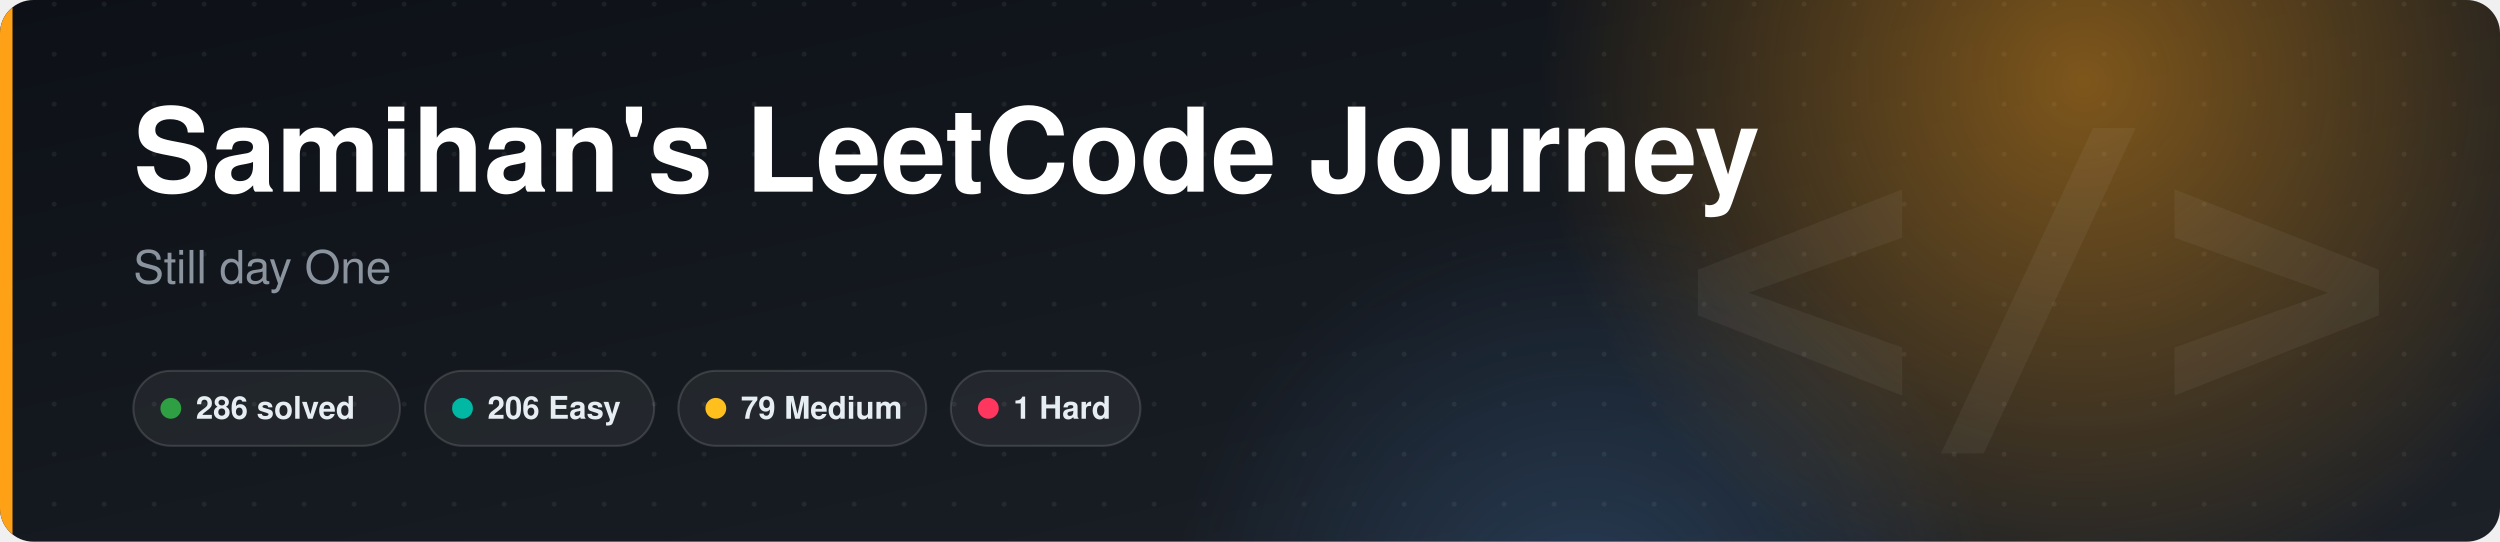
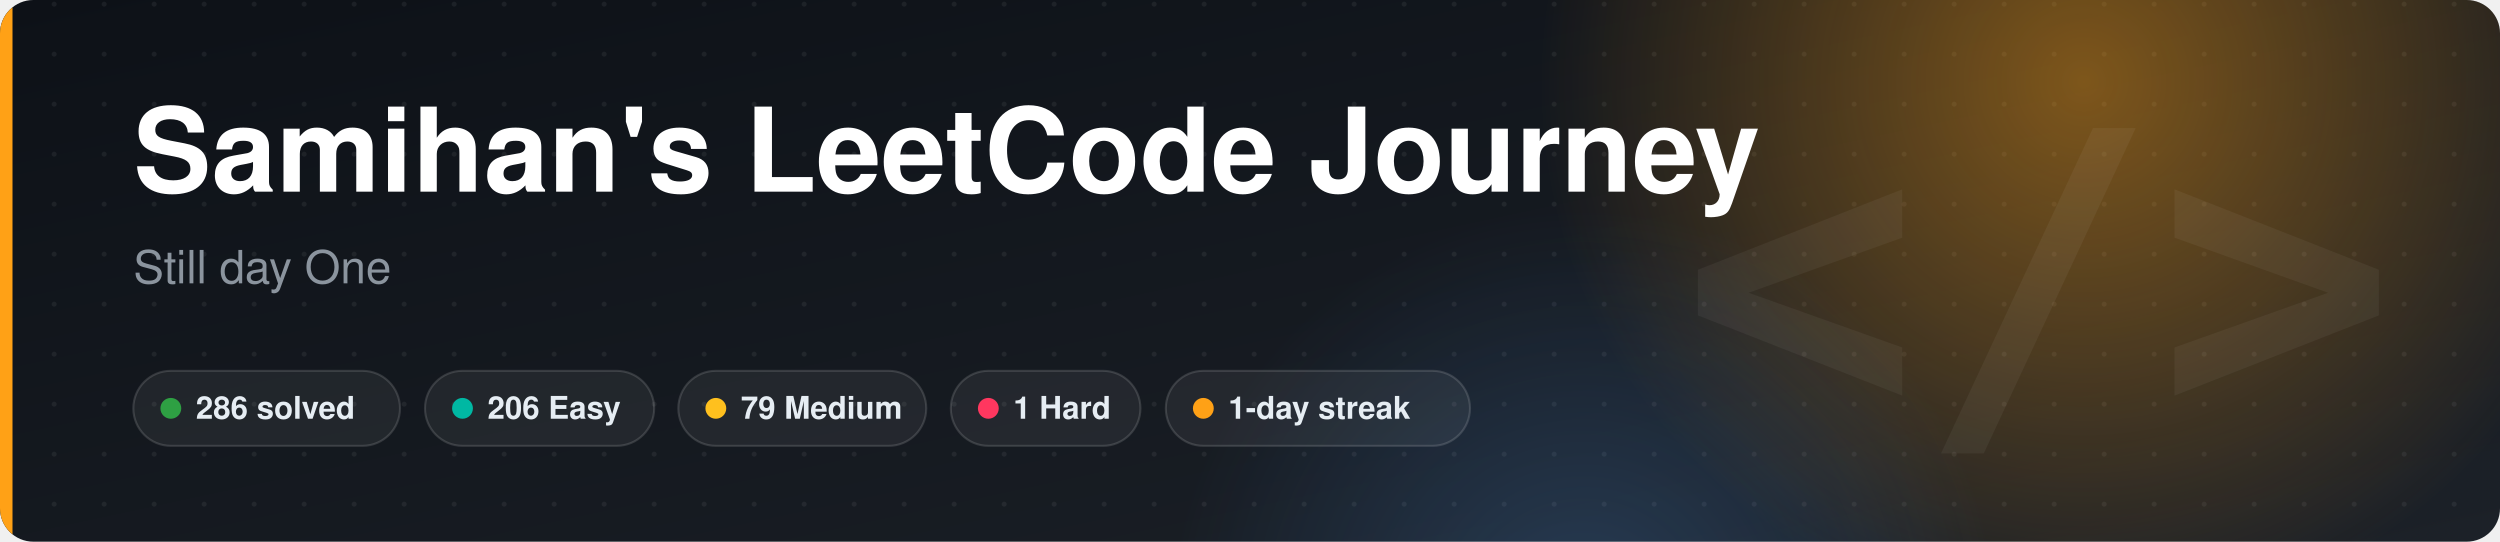
<svg xmlns="http://www.w3.org/2000/svg" width="1200" height="260" viewBox="0 0 1200 260" font-family="-apple-system,BlinkMacSystemFont,'Segoe UI',Helvetica,Arial,sans-serif" role="img" aria-labelledby="t">
  <style>
.bg{fill:#ffffff;stroke:#d0d7de}.title{fill:#1f2328;font-size:18px;font-weight:600}.muted{fill:#656d76;font-size:12px}
.label{fill:#1f2328;font-size:13px;font-weight:600}.value{fill:#1f2328;font-size:22px;font-weight:700}.value-sm{fill:#1f2328;font-size:14px;font-weight:700}
.total{fill:#1f2328;font-size:30px;font-weight:700}.track{fill:#eaeef2}.ring-track{stroke:#eaeef2}.divider{stroke:#d0d7de}.grid{stroke:#d0d7de;fill:none}
@media (prefers-color-scheme: dark){.bg{fill:#0d1117;stroke:#30363d}.title,.label,.value,.value-sm,.total{fill:#e6edf3}.muted{fill:#8b949e}.track{fill:#21262d}.ring-track{stroke:#21262d}.divider{stroke:#30363d}.grid{stroke:#30363d}}
@keyframes ls-fade{from{opacity:0;transform:translateY(6px)}to{opacity:1;transform:none}}
@keyframes ls-grow{from{transform:scaleX(0)}to{transform:scaleX(1)}}
@keyframes ls-pop{from{opacity:0;transform:scale(.2)}to{opacity:1;transform:scale(1)}}
@keyframes ls-pulse{0%,100%{opacity:1}50%{opacity:.3}}
.fade{animation:ls-fade .6s ease-out both}
.grow{transform-box:fill-box;transform-origin:left center;animation:ls-grow .9s cubic-bezier(.2,.7,.3,1) both}
.pulse{animation:ls-pulse 1.8s ease-in-out infinite}
.d1{animation-delay:0.12s}
.d2{animation-delay:0.24s}
.d3{animation-delay:0.36s}
.d4{animation-delay:0.48s}
.d5{animation-delay:0.60s}
.d6{animation-delay:0.72s}
.d7{animation-delay:0.84s}
.d8{animation-delay:0.96s}
@media (prefers-reduced-motion: reduce){*{animation:none!important}}
@keyframes ls-drift{0%,100%{transform:translate(0,0)}50%{transform:translate(-60px,18px)}}
.glow{animation:ls-drift 14s ease-in-out infinite}
</style>
  <defs>
    <linearGradient id="bn-bg" x1="0" y1="0" x2="1" y2="1">
      <stop offset="0" stop-color="#0d1117" />
      <stop offset="1" stop-color="#1c2128" />
    </linearGradient>
    <radialGradient id="bn-glow">
      <stop offset="0" stop-color="#ffa116" stop-opacity="0.45" />
      <stop offset="1" stop-color="#ffa116" stop-opacity="0" />
    </radialGradient>
    <radialGradient id="bn-glow2">
      <stop offset="0" stop-color="#58a6ff" stop-opacity="0.22" />
      <stop offset="1" stop-color="#58a6ff" stop-opacity="0" />
    </radialGradient>
    <pattern id="bn-dots" width="24" height="24" patternUnits="userSpaceOnUse">
      <circle cx="2" cy="2" r="1.2" fill="#ffffff" fill-opacity="0.06" />
    </pattern>
    <clipPath id="bn-clip">
      <rect width="1200" height="260" rx="16" />
    </clipPath>
  </defs>
  <g clip-path="url(#bn-clip)">
    <rect width="1200" height="260" fill="url(#bn-bg)" />
    <rect width="1200" height="260" fill="url(#bn-dots)" />
    <circle cx="1000" cy="40" r="260" fill="url(#bn-glow)" class="glow" />
    <circle cx="760" cy="300" r="200" fill="url(#bn-glow2)" />
    <text x="1150" y="200" text-anchor="end" font-family="SFMono-Regular,Consolas,monospace" font-size="190" font-weight="700" fill="#ffffff" fill-opacity="0.05">&lt;/&gt;</text>
    <rect x="0" y="0" width="6" height="260" fill="#ffa116" />
  </g>
  <text x="64" y="92" fill="#ffffff" font-size="56" font-weight="800" class="fade">Samihan's LeetCode Journey</text>
  <text x="64" y="136" fill="#8b949e" font-size="22" class="fade d1">Still day One</text>
  <g class="fade d3">
    <rect x="64" y="178" width="128" height="36" rx="18" fill="#ffffff" fill-opacity="0.06" stroke="#ffffff" stroke-opacity="0.14" />
    <circle cx="82" cy="196" r="5" fill="#2ea043" />
    <text x="94" y="201" fill="#e6edf3" font-size="15" font-weight="600">286 solved</text>
  </g>
  <g class="fade d4">
    <rect x="204" y="178" width="110" height="36" rx="18" fill="#ffffff" fill-opacity="0.06" stroke="#ffffff" stroke-opacity="0.14" />
    <circle cx="222" cy="196" r="5" fill="#00b8a3" />
    <text x="234" y="201" fill="#e6edf3" font-size="15" font-weight="600">206 Easy</text>
  </g>
  <g class="fade d5">
    <rect x="325.6" y="178" width="119" height="36" rx="18" fill="#ffffff" fill-opacity="0.06" stroke="#ffffff" stroke-opacity="0.14" />
    <circle cx="343.6" cy="196" r="5" fill="#ffc01e" />
    <text x="355.6" y="201" fill="#e6edf3" font-size="15" font-weight="600">79 Medium</text>
  </g>
  <g class="fade d6">
    <rect x="456.4" y="178" width="91" height="36" rx="18" fill="#ffffff" fill-opacity="0.06" stroke="#ffffff" stroke-opacity="0.14" />
    <circle cx="474.4" cy="196" r="5" fill="#ff375f" />
    <text x="486.4" y="201" fill="#e6edf3" font-size="15" font-weight="600">1 Hard</text>
  </g>
+   <g class="fade d7">
+     <rect x="559.6" y="178" width="146" height="36" rx="18" fill="#ffffff" fill-opacity="0.06" stroke="#ffffff" stroke-opacity="0.14" />
+     <circle cx="577.6" cy="196" r="5" fill="#ffa116" />
+     <text x="589.6" y="201" fill="#e6edf3" font-size="15" font-weight="600">1-day streak</text>
+   </g>
</svg>
